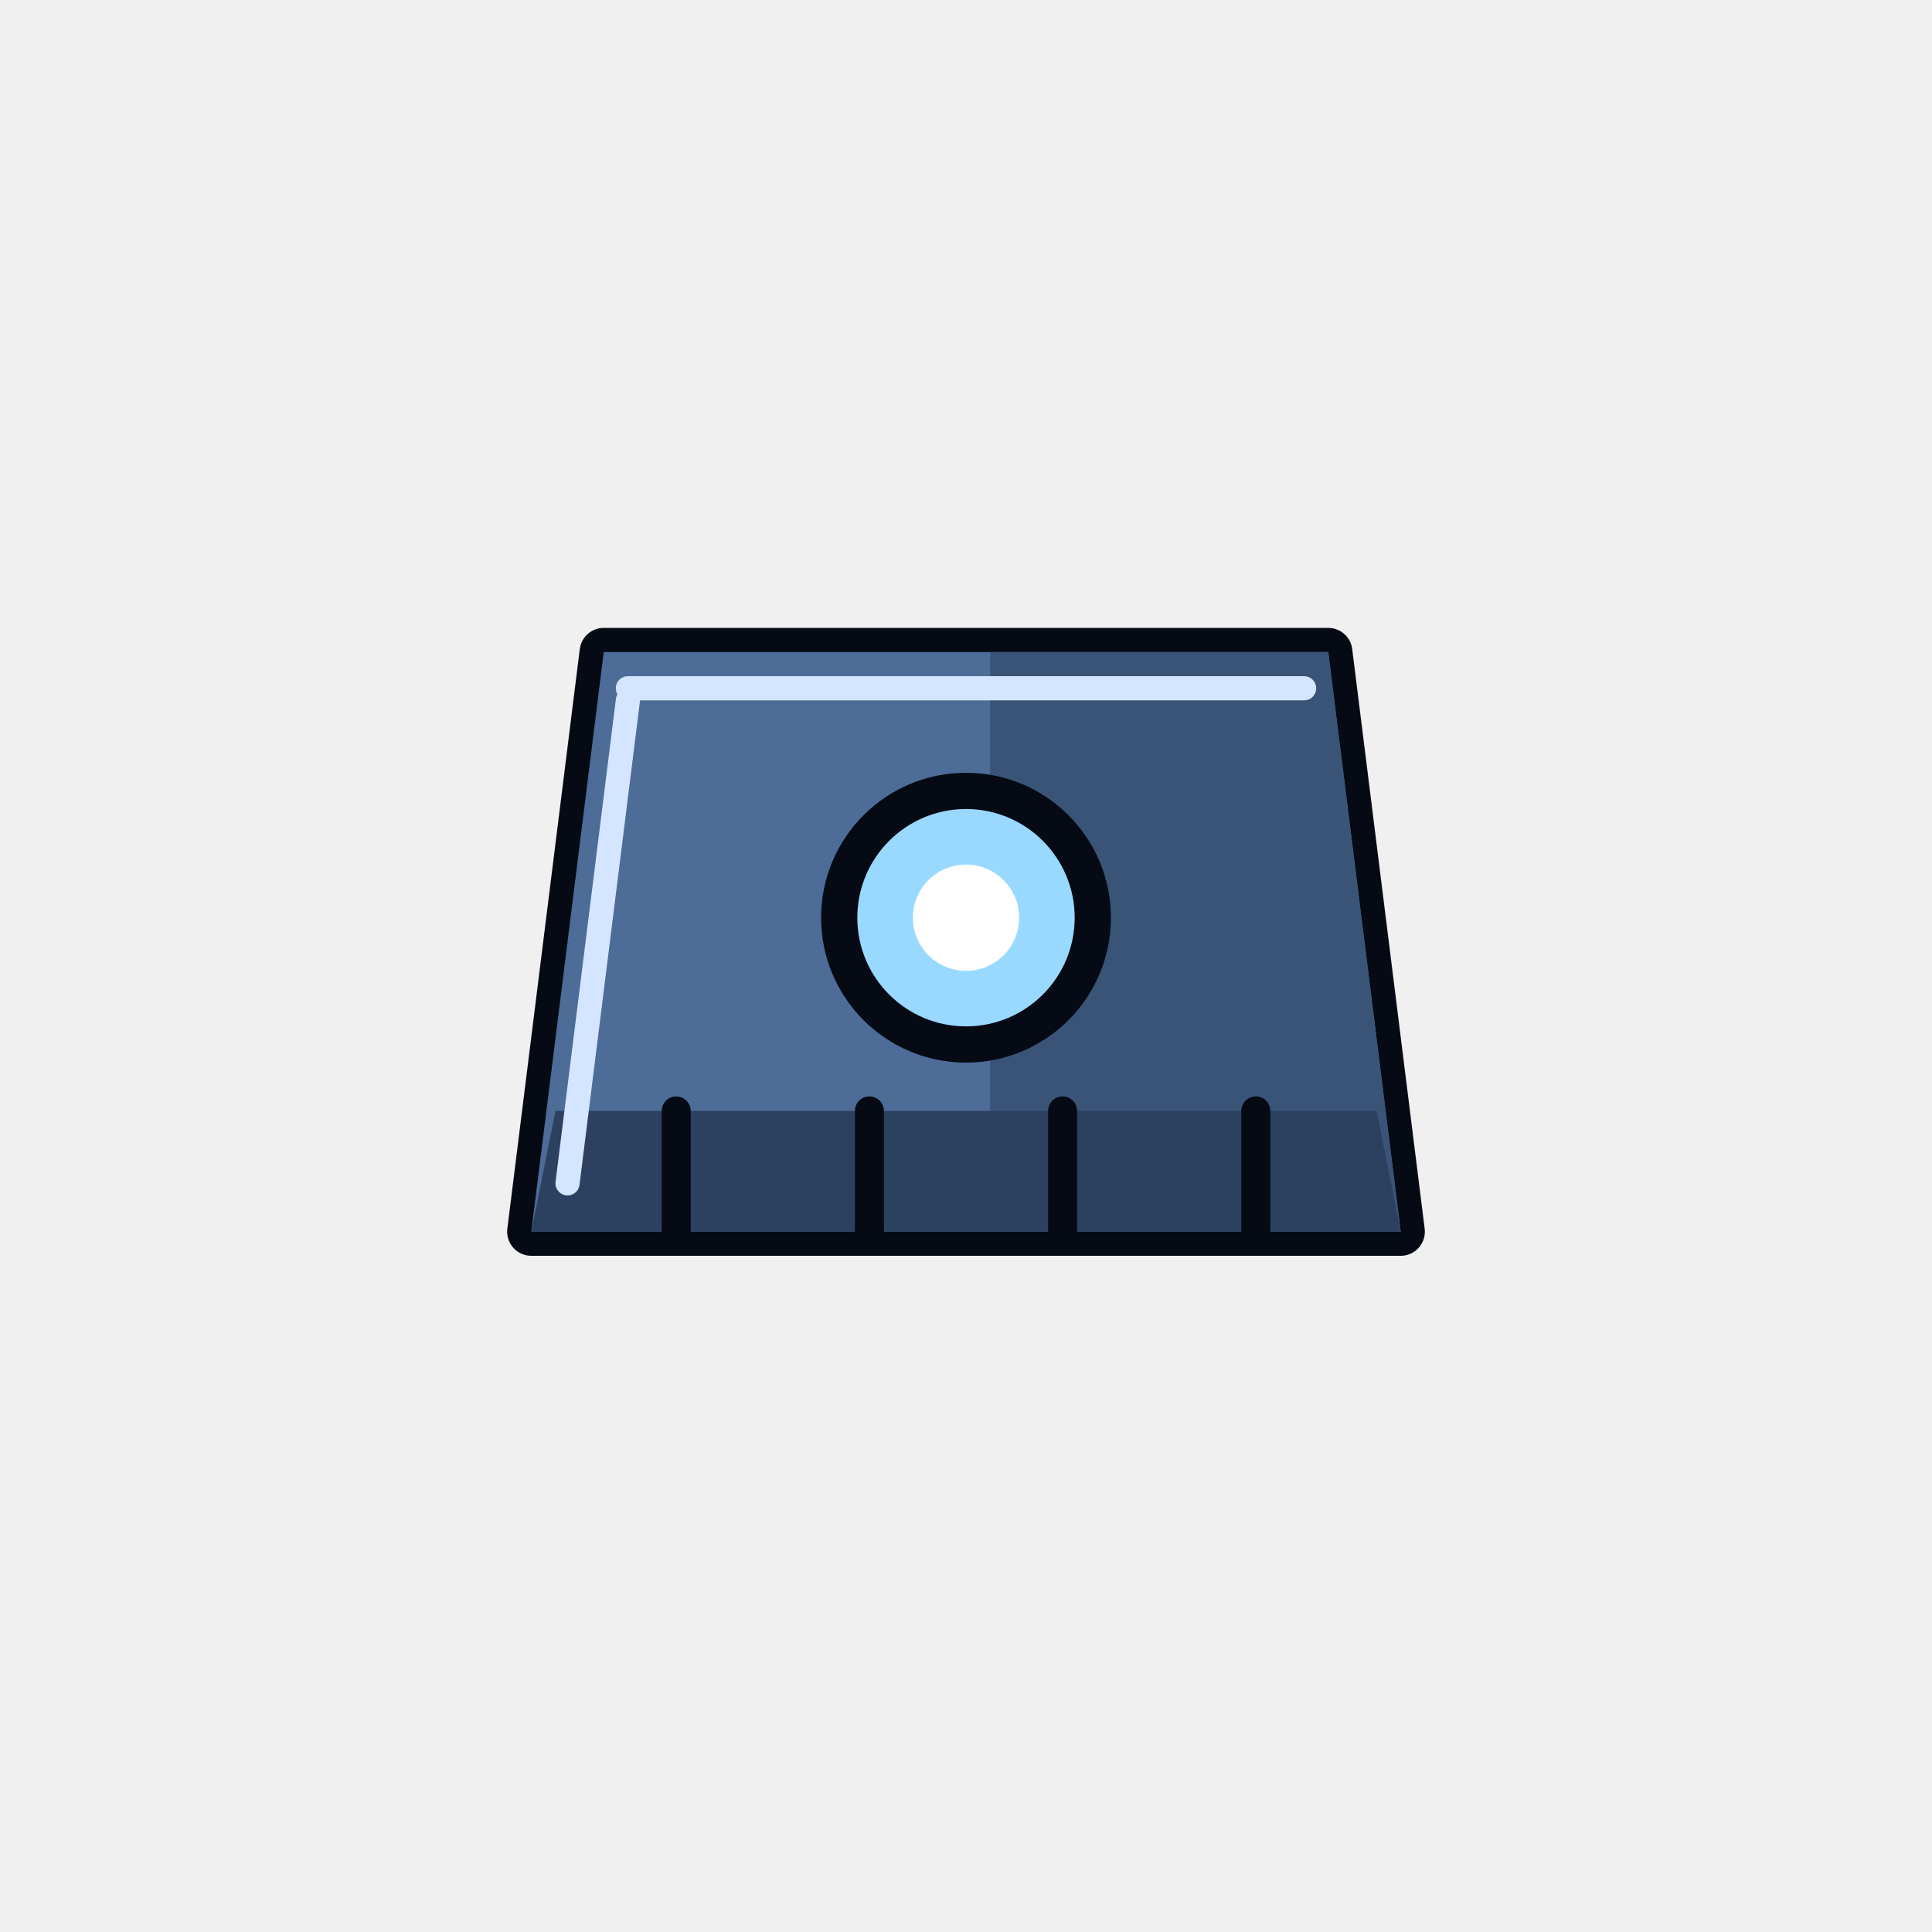
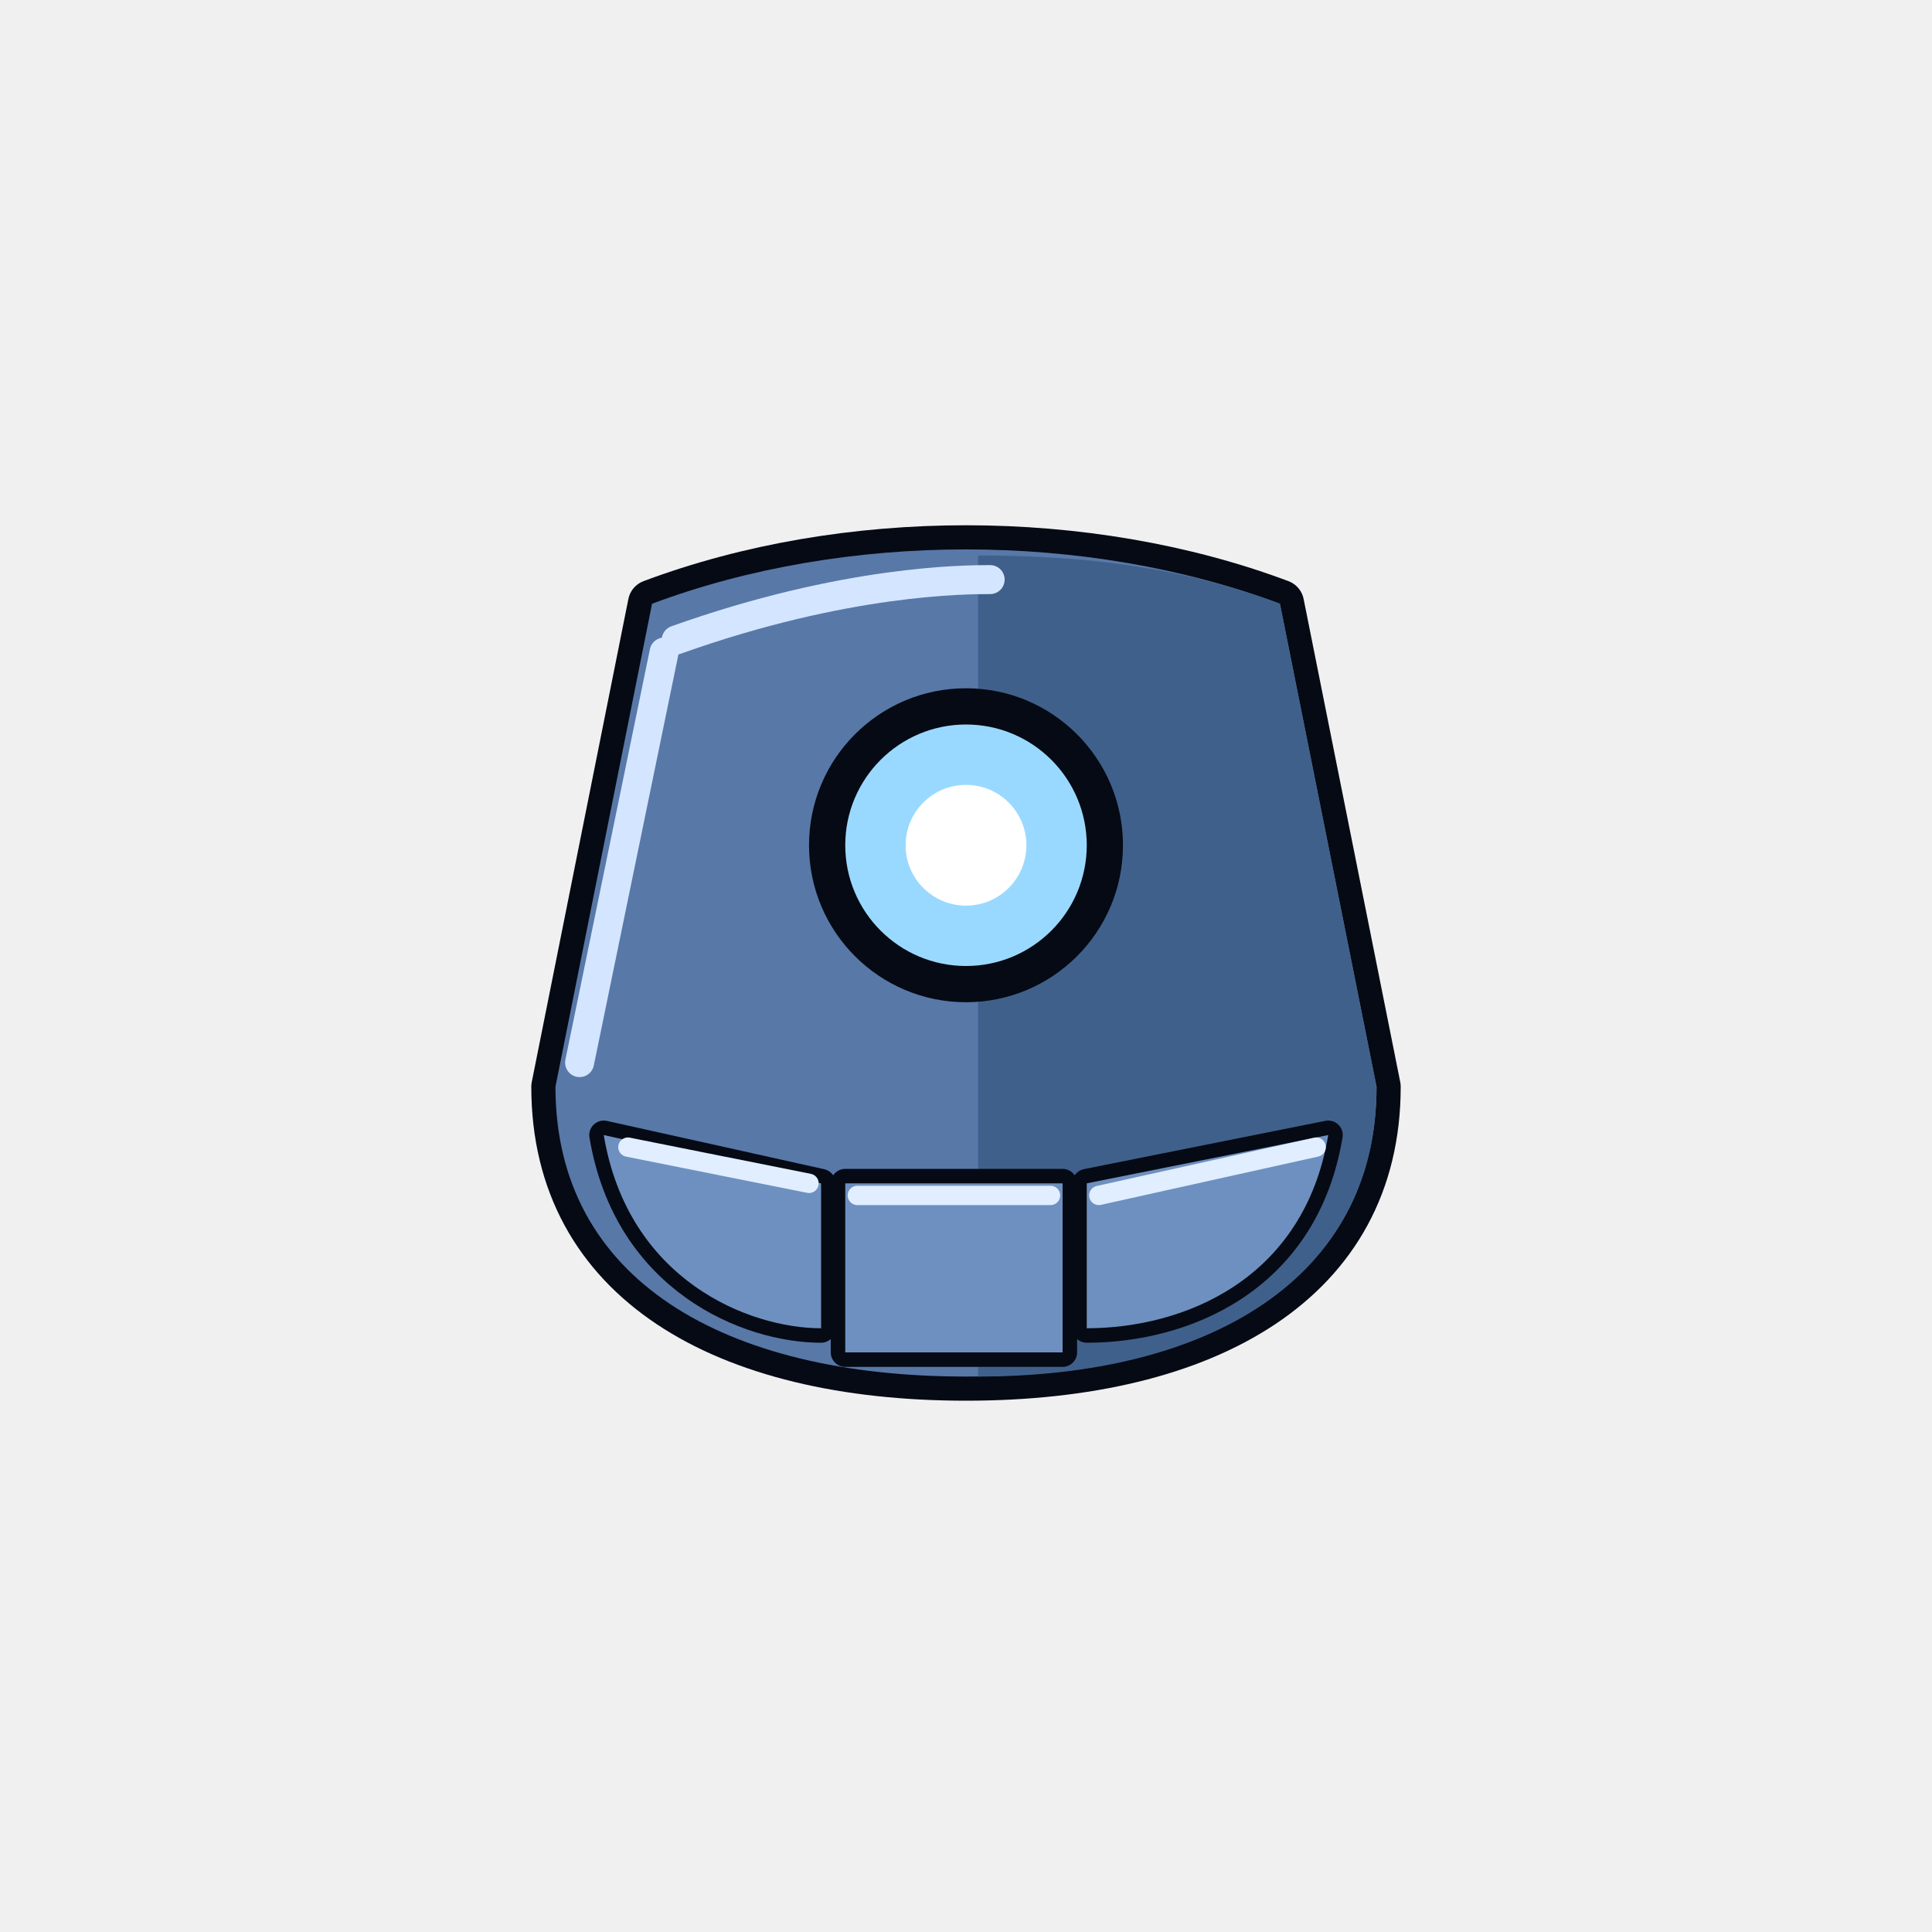
<svg xmlns="http://www.w3.org/2000/svg" viewBox="-80 -80 160 160">
  <g stroke-linejoin="round" stroke-linecap="round">
-     <path d="M-30,-26 L30,-26 L36,22 L-36,22 Z" fill="#060a14" stroke="#060a14" stroke-width="4" />
-     <path d="M-30,-26 L30,-26 L36,22 L-36,22 Z" fill="#4e6c98" />
-     <path d="M2,-26 L30,-26 L36,22 L2,22 Z" fill="#3a5478" />
-     <path d="M-36,22 L36,22 L34,12 L-34,12 Z" fill="#2c4060" />
-     <path d="M-28,-23 L28,-23 M-28,-22 L-33,18" stroke="#d4e6ff" stroke-width="2" />
-     <path d="M-24,12 L-24,22 M-8,12 L-8,22 M8,12 L8,22 M24,12 L24,22" stroke="#060a14" stroke-width="2.4" />
-     <circle cx="0" cy="-4" r="12" fill="#060a14" />
+     <path d="M-26,-30 C-10,-36 10,-36 26,-30 L34,10 C34,26 20,34 0,34 C-20,34 -34,26 -34,10 Z" fill="#060a14" stroke="#060a14" stroke-width="4" />
+     <path d="M-26,-30 C-10,-36 10,-36 26,-30 L34,10 C34,26 20,34 0,34 C-20,34 -34,26 -34,10 Z" fill="#5878a8" />
+     <path d="M1,-34 C10,-34 18,-33 26,-30 L34,10 C34,26 20,34 1,34 Z" fill="#40608c" />
+     <path d="M-24,-27 C-10,-32 0,-32 2,-32 M-25,-26 L-32,8" stroke="#d4e6ff" stroke-width="2.4" fill="none" />
+     <path d="M-30,14 C-28,26 -18,30 -12,30 L-12,18 Z M-10,18 L-10,32 L8,32 L8,18 Z M10,18 L10,30 C18,30 28,26 30,14 Z" fill="#060a14" stroke="#060a14" stroke-width="2.4" />
+     <path d="M-30,14 C-28,26 -18,30 -12,30 L-12,18 Z M-10,18 L-10,32 L8,32 L8,18 Z M10,18 L10,30 C18,30 28,26 30,14 Z" fill="#6e90c0" />
+     <path d="M-28,15 L-13,18 M-9,19 L7,19 M11,19 L29,15" stroke="#e0eeff" stroke-width="1.6" />
+     <circle cx="0" cy="-10" r="13" fill="#060a14" />
    <g id="coil">
-       <circle cx="0" cy="-4" r="9" fill="#9ad9ff" />
-       <circle cx="0" cy="-4" r="4.4" fill="#ffffff" />
+       <circle cx="0" cy="-10" r="10" fill="#9ad9ff" />
+       <circle cx="0" cy="-10" r="5" fill="#ffffff" />
    </g>
  </g>
</svg>
